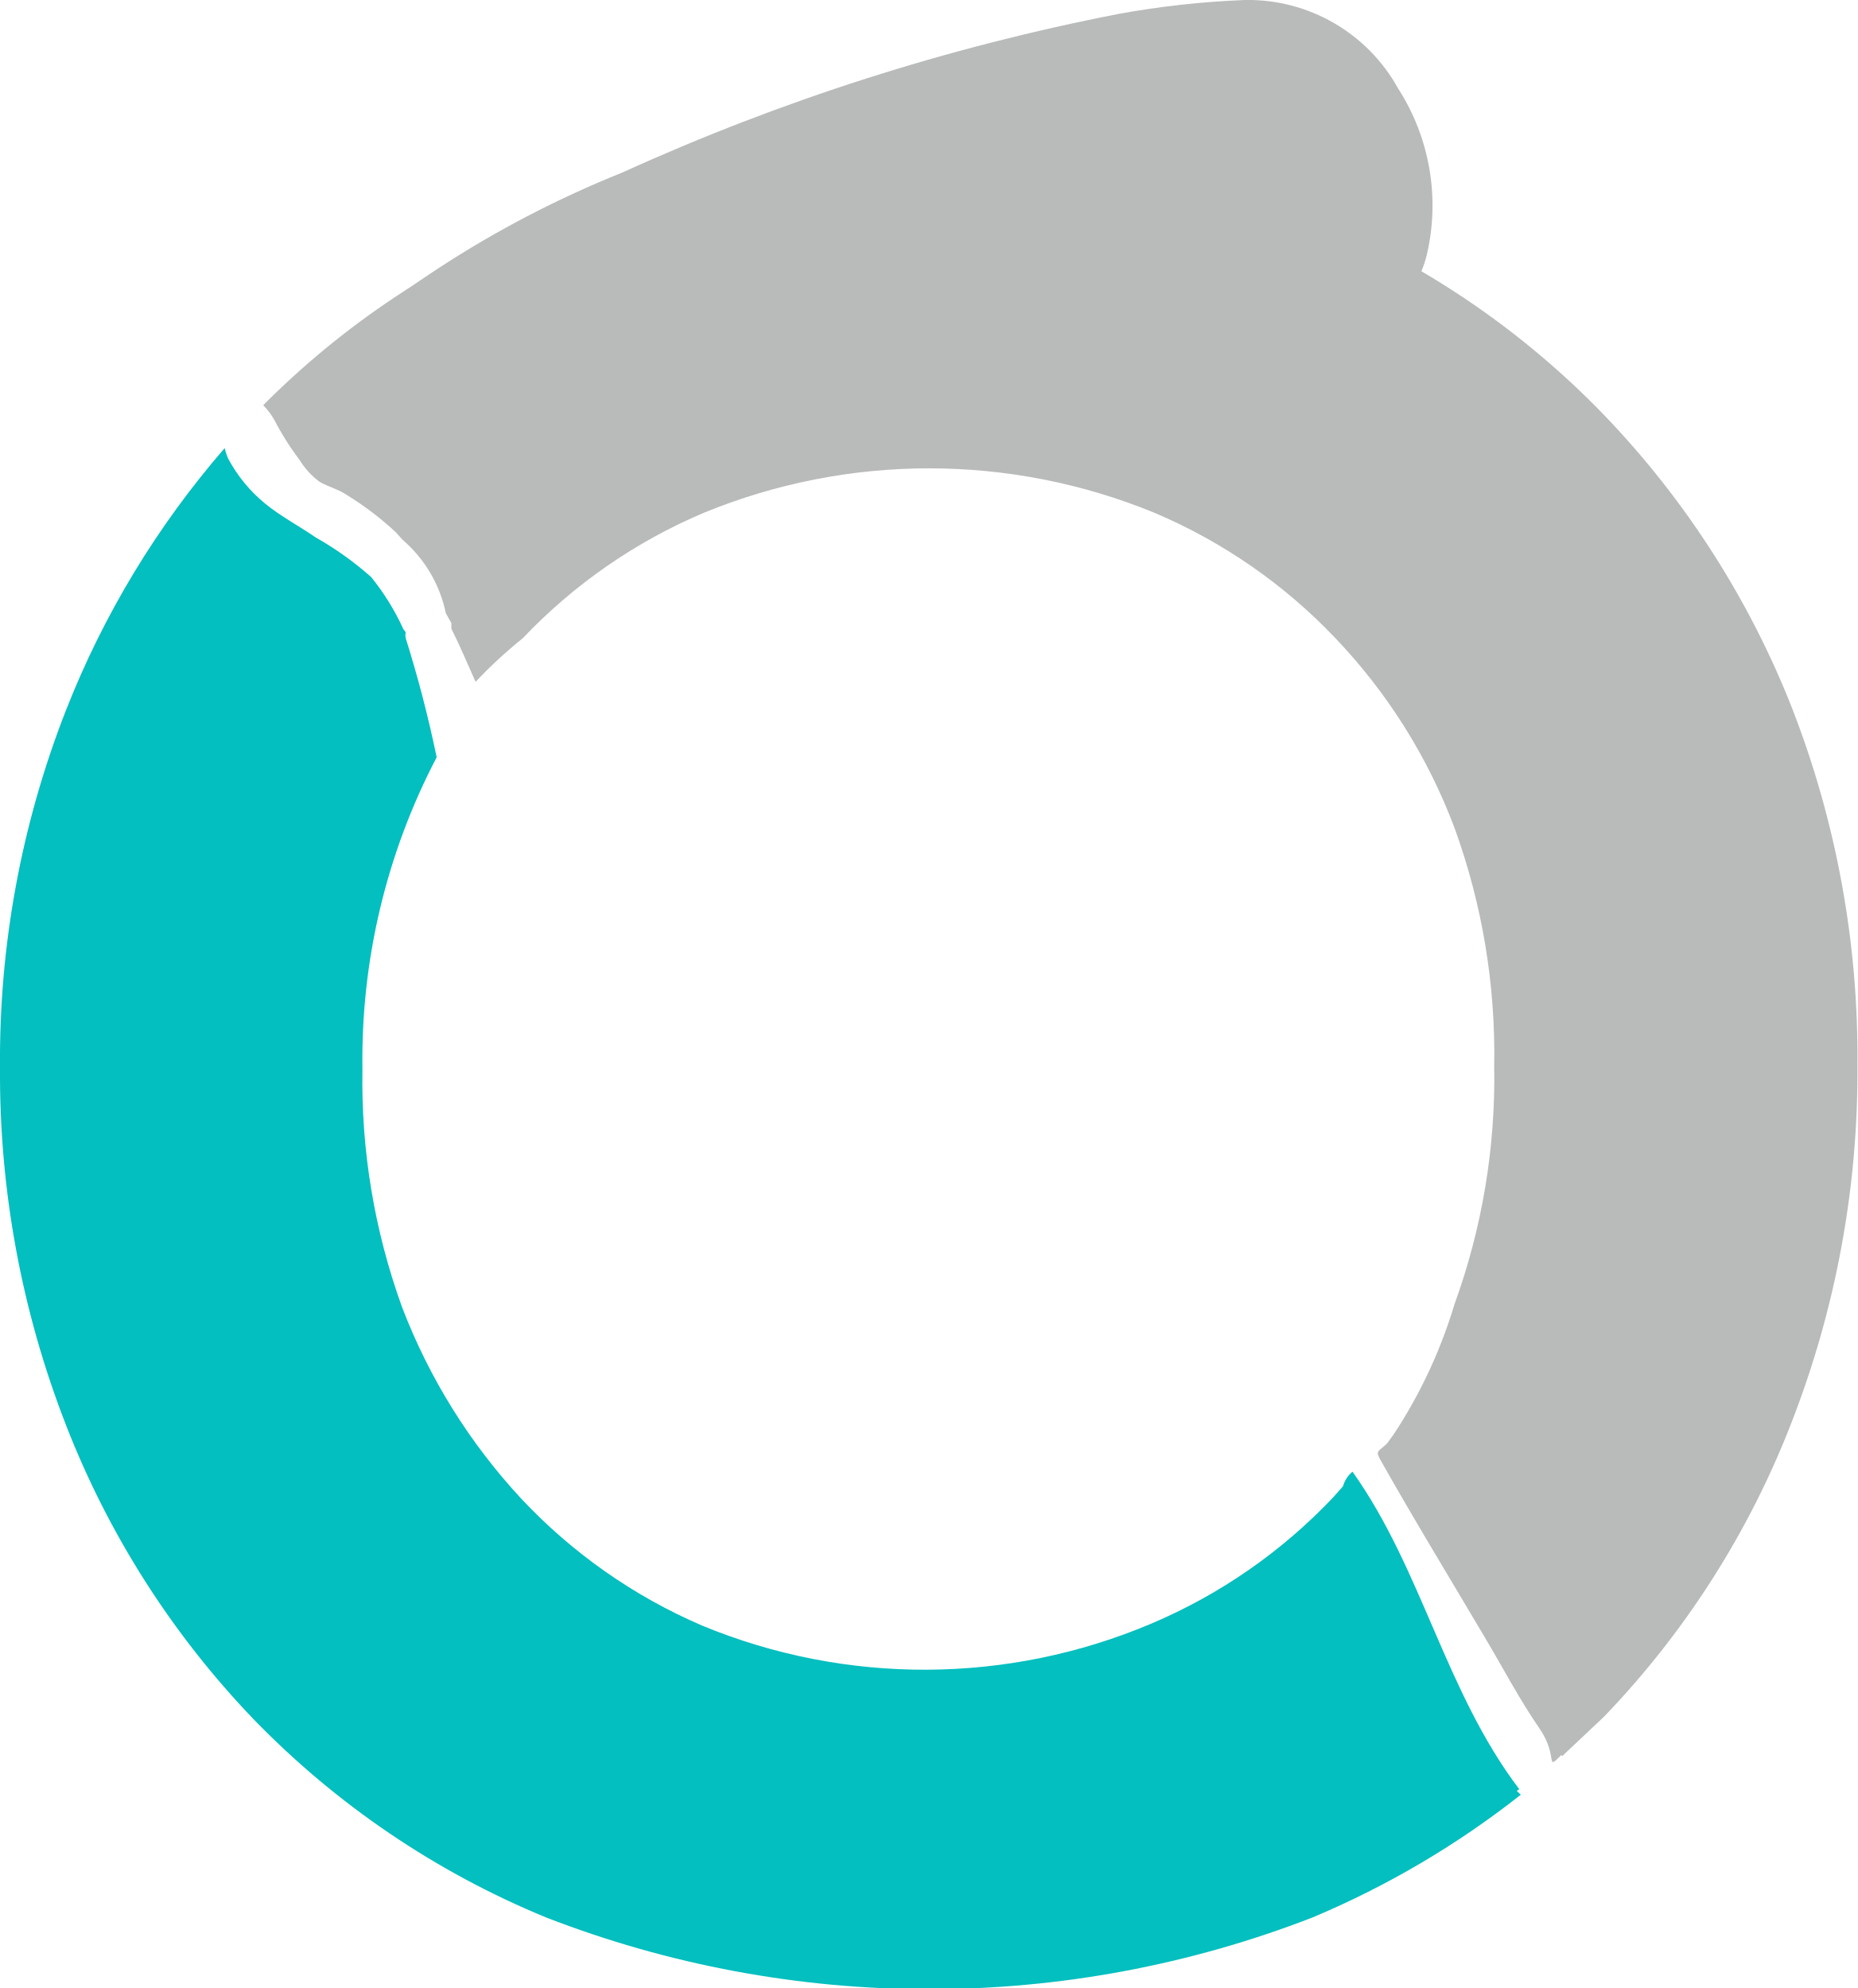
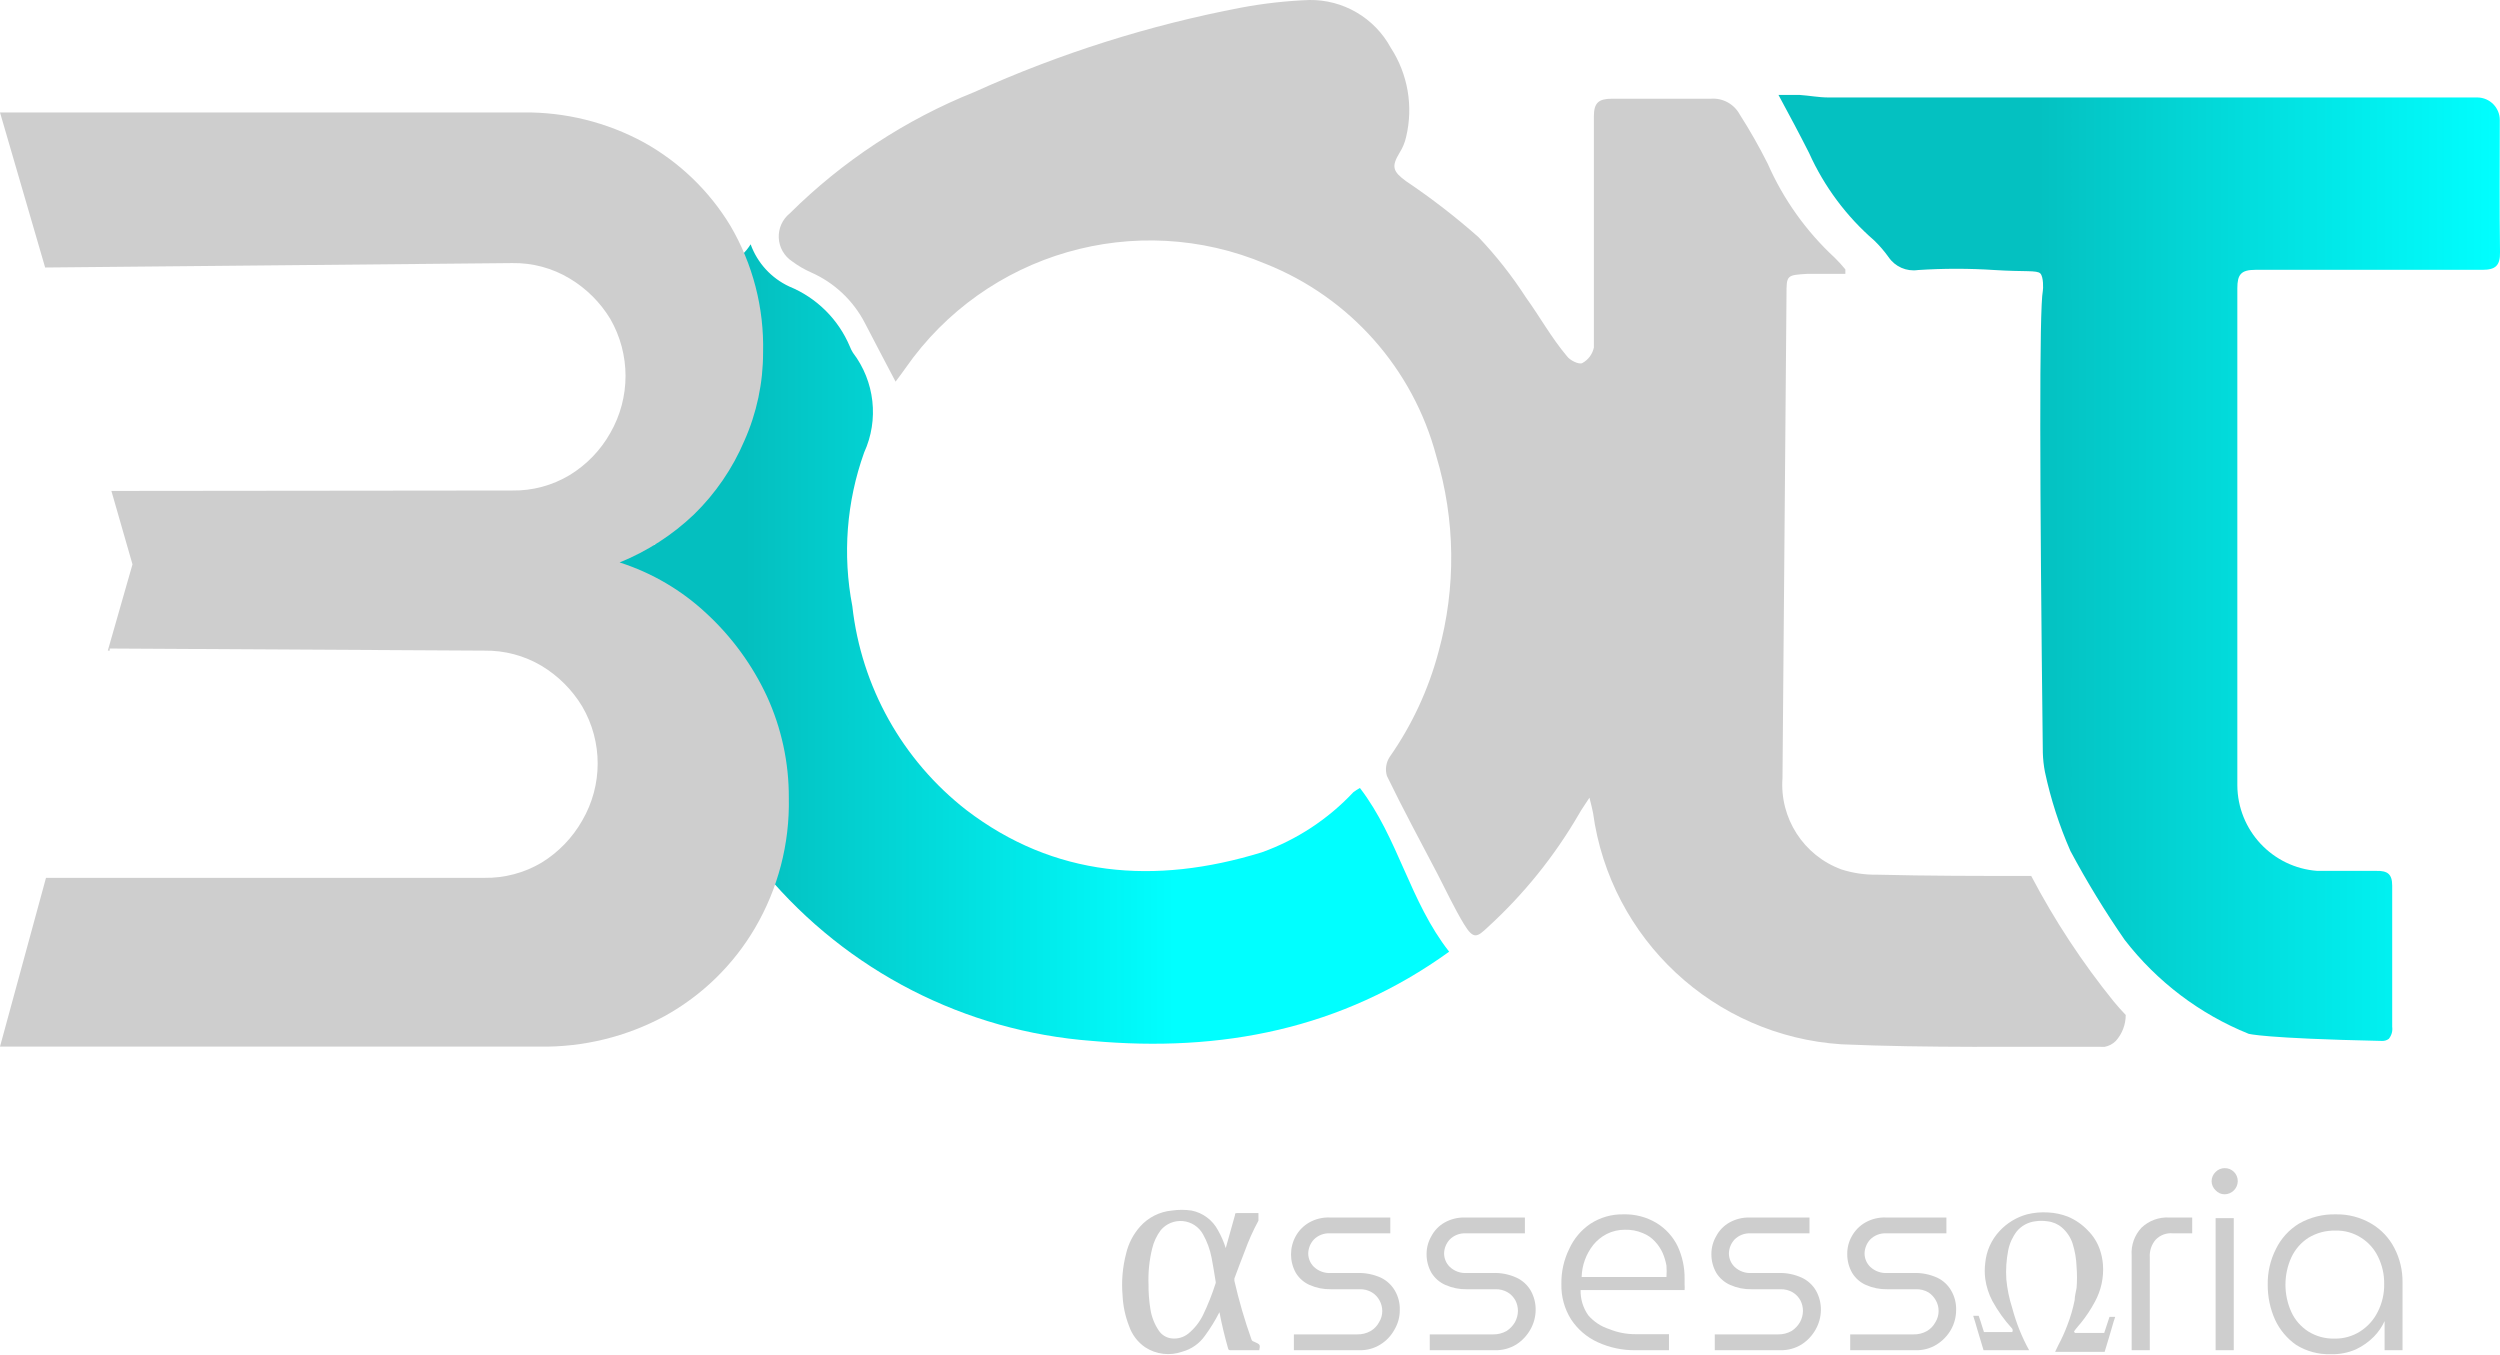
- <svg xmlns="http://www.w3.org/2000/svg" id="Layer_1" data-name="Layer 1" viewBox="0 0 46.79 50.09" width="46.79" height="50.09">
+ <svg xmlns="http://www.w3.org/2000/svg" id="Layer_1" data-name="Layer 1" viewBox="0 0 118.5 64.19">
  <defs>
-     <style>.cls-1{fill:#b9baba;}.cls-2{fill:#04bfbf;}</style>
+     <linearGradient id="linear-gradient" x1="32.1" y1="30.52" x2="69.83" y2="30.52" gradientUnits="userSpaceOnUse">
+       <stop offset="0.13" stop-color="#04bfbf" />
+       <stop offset="0.67" stop-color="aqua" />
+     </linearGradient>
+     <linearGradient id="linear-gradient-2" x1="86" y1="26.92" x2="120.22" y2="26.92" gradientUnits="userSpaceOnUse">
+       <stop offset="0.36" stop-color="#04c1c1" />
+       <stop offset="1" stop-color="aqua" />
+     </linearGradient>
  </defs>
-   <path class="cls-1" d="M102.28,11.05a31.4,31.4,0,0,0-3.34-2.63c-.63-.45-.71-.68-.31-1.33a2.53,2.53,0,0,0,.31-.74,5.45,5.45,0,0,0-.72-4.2A4.32,4.32,0,0,0,94.36-.08a22.58,22.58,0,0,0-3.18.35,56.13,56.13,0,0,0-12.51,4A26.44,26.44,0,0,0,70,9.93" transform="translate(-63 0.08)" />
-   <path class="cls-2" d="M100.71,44.43c-.27-.39-.56-.8-.81-1.22a3,3,0,0,1-.28-.41A15.06,15.06,0,0,1,99,41.31c0-.09-.07-.17-.1-.26a.75.75,0,0,1-.07-.12l-.13-.36a15.5,15.5,0,0,0-1.09-2c-.25-.41-.5-.82-.78-1.2l-.23.26A13.61,13.61,0,0,1,92,40.83a14.65,14.65,0,0,1-11.31.05,13.61,13.61,0,0,1-4.56-3.2,14.91,14.91,0,0,1-3-4.82,16.71,16.71,0,0,1-1-6A16.43,16.43,0,0,1,74,19a30.72,30.72,0,0,0-.78-3,.38.38,0,0,1,0-.15l-.06-.08a6.09,6.09,0,0,0-.81-1.31,8.11,8.11,0,0,0-1.4-1c-.42-.29-.88-.53-1.27-.85a3.75,3.75,0,0,1-.93-1.13,1.43,1.43,0,0,1-.09-.27,22.78,22.78,0,0,0-4,6.61,24.15,24.15,0,0,0-1.66,9,24.37,24.37,0,0,0,1.66,9,22.46,22.46,0,0,0,4.72,7.41,21.83,21.83,0,0,0,7.37,5,26.68,26.68,0,0,0,19.32,0,22.65,22.65,0,0,0,5.24-3.09A3.41,3.41,0,0,1,100.71,44.43Z" transform="translate(-63 0.08)" />
-   <path class="cls-1" d="M108.15,17.78a22.6,22.6,0,0,0-4.72-7.38,21.55,21.55,0,0,0-7.36-5,27,27,0,0,0-19.32,0,21.33,21.33,0,0,0-7.12,4.73,1.72,1.72,0,0,1,.28.37,7,7,0,0,0,.63,1,2,2,0,0,0,.51.56c.23.13.48.19.7.34a7.86,7.86,0,0,1,1.22.93l.17.19a3.32,3.32,0,0,1,1.09,1.85l.14.25h0v.14c.22.44.41.89.61,1.34A11.63,11.63,0,0,1,76.17,16a13.59,13.59,0,0,1,4.56-3.16,14.94,14.94,0,0,1,11.35,0A13.59,13.59,0,0,1,96.64,16a14.11,14.11,0,0,1,3,4.78,16.68,16.68,0,0,1,1,6,16.7,16.7,0,0,1-1,6,12.51,12.51,0,0,1-1.7,3.53c.55.37.57,1.15.87,1.78.1.2.19.42.27.63l.14.25h0A18.46,18.46,0,0,1,101,42c.41.74.9,1.44,1.35,2.17l1.06-1a22.3,22.3,0,0,0,4.72-7.41,24.37,24.37,0,0,0,1.66-9A24.21,24.21,0,0,0,108.15,17.78Z" transform="translate(-63 0.08)" />
-   <path class="cls-1" d="M100.53,30.72a13.69,13.69,0,0,1-2.59,5.57c-.2.2-.3.17-.18.39.85,1.51,1.76,3,2.64,4.49.46.77.87,1.56,1.38,2.3s.1,1.12.6.62l.37-.38a26.67,26.67,0,0,0,4.08-5.94" transform="translate(-63 0.08)" />
-   <path class="cls-2" d="M84.6,49.42A23,23,0,0,0,101.27,45c-1.87-2.47-2.44-5.52-4.2-8a.75.75,0,0,0-.24.37C96.14,39,94,40.16,92.38,40.7l-.74.74" transform="translate(-63 0.08)" />
+   <path d="M101.91,47.47A36.3,36.3,0,0,1,98,41.52h-.11c-2.39,0-4.79,0-7.18-.06A5.26,5.26,0,0,1,89,41.21a4.28,4.28,0,0,1-2.79-4.33q.09-11.45.19-22.9c0-.94,0-.94,1-1h1.79l0-.21a6.68,6.68,0,0,0-.5-.55,13.44,13.44,0,0,1-3.18-4.46,26,26,0,0,0-1.33-2.34,1.43,1.43,0,0,0-1.37-.74c-1.56,0-3.12,0-4.69,0-.62,0-.85.19-.85.83,0,2.71,0,5.42,0,8.14,0,.94,0,1.88,0,2.82a1.09,1.09,0,0,1-.55.74c-.16.08-.59-.13-.73-.33C75.25,16,74.7,15,74.05,14.1a19.69,19.69,0,0,0-2.25-2.86,33,33,0,0,0-3.43-2.65c-.63-.46-.71-.69-.31-1.35a2.34,2.34,0,0,0,.31-.75,5.43,5.43,0,0,0-.73-4.23A4.32,4.32,0,0,0,63.78,0a21.88,21.88,0,0,0-3.22.36,56.27,56.27,0,0,0-12.65,4,26.35,26.35,0,0,0-8.75,5.75,1.41,1.41,0,0,0,.11,2.28,4.61,4.61,0,0,0,.89.52,5.26,5.26,0,0,1,2.56,2.41c.47.9.93,1.79,1.45,2.77.2-.27.34-.45.47-.64a14.12,14.12,0,0,1,17.08-4.94,13.55,13.55,0,0,1,8.08,9.11,16.75,16.75,0,0,1,.11,9.26,15.74,15.74,0,0,1-2.32,5,1.08,1.08,0,0,0-.13.9c.76,1.57,1.59,3.1,2.4,4.65.41.79.79,1.61,1.25,2.37s.63.62,1.14.14a22.72,22.72,0,0,0,4.31-5.35c.12-.22.27-.42.5-.78.09.37.14.55.17.72A12.72,12.72,0,0,0,89,49.5c4.15.18,8.32.1,12.48.12a1,1,0,0,0,.53-.28,1.85,1.85,0,0,0,.47-1.23C102.28,47.9,102.09,47.69,101.91,47.47Z" transform="translate(-1.72 0)" fill="#cecece" />
+   <path d="M66.18,37.35a2.87,2.87,0,0,0-.31.2,11.06,11.06,0,0,1-4.34,2.85c-5.1,1.57-9.86,1.16-14-2a14.25,14.25,0,0,1-5.41-9.67,13.83,13.83,0,0,1,.56-7.28,4.63,4.63,0,0,0-.53-4.73,1.68,1.68,0,0,1-.15-.3,5.29,5.29,0,0,0-2.87-2.84,3.53,3.53,0,0,1-1.83-2,2.47,2.47,0,0,1-.42.51,6.4,6.4,0,0,1-1.41,1.07,3.34,3.34,0,0,1-1.56.36l0,0a2.39,2.39,0,0,1-.28,1.05A7.16,7.16,0,0,1,32,18.52a7.32,7.32,0,0,1-.95,3.29,3.22,3.22,0,0,1-.4,1.93c0,1.86.25,3.68.39,5.16a16.31,16.31,0,0,0,3.2,8.6,28.18,28.18,0,0,1,3.21,4.81L38,41.4a22.39,22.39,0,0,0,15.49,7.94c6.1.55,11.82-.55,16.92-4.23C68.54,42.73,68,39.72,66.18,37.35ZM32.77,25.83l-1.67-.78,1.76-1C32.83,24.73,32.8,25.19,32.77,25.83Z" transform="translate(-1.72 0)" fill="url(#linear-gradient)" />
+   <path d="M120.21,5.69a1.07,1.07,0,0,0-1.06-1.07H88.39c-.46,0-.91-.09-1.37-.12-.29,0-.58,0-1,0,.54,1,1,1.86,1.45,2.75a12,12,0,0,0,3.09,4.15,5.77,5.77,0,0,1,.68.79,1.43,1.43,0,0,0,1.39.61,27.62,27.62,0,0,1,3.64,0c1.43.09,2,0,2.16.16s.14.74.12.83c-.17.85-.15,9.1,0,21.89a5.63,5.63,0,0,0,.1.91,19.39,19.39,0,0,0,1.21,3.75,43,43,0,0,0,2.57,4.21A14.1,14.1,0,0,0,108.3,49s.67.22,6.32.34a.5.5,0,0,0,.33-.1.74.74,0,0,0,.16-.57c0-2.23,0-4.46,0-6.69,0-.56-.23-.71-.75-.7-.93,0-1.87,0-2.8,0a4.09,4.09,0,0,1-3.79-4.06q0-11.78,0-23.56c0-.64.17-.87.85-.87,3.59,0,7.17,0,10.76,0,.63,0,.85-.2.84-.84C120.19,9.87,120.21,7.78,120.21,5.69Z" transform="translate(-1.72 0)" fill="url(#linear-gradient-2)" />
+   <path d="M38.07,33a12.55,12.55,0,0,0-2.85-3.91,10.89,10.89,0,0,0-4.13-2.43,11.17,11.17,0,0,0,3.53-2.28A10.76,10.76,0,0,0,37,20.9a10.25,10.25,0,0,0,.89-4.2,11.31,11.31,0,0,0-1.55-6,11.09,11.09,0,0,0-4.1-3.95,11.69,11.69,0,0,0-5.72-1.42H1.72l2.14,7.35L26,12.47a5.11,5.11,0,0,1,2.72.73,5.63,5.63,0,0,1,1.93,1.92,5.42,5.42,0,0,1,0,5.4,5.49,5.49,0,0,1-1.93,2,5.11,5.11,0,0,1-2.72.73L7,23.27h0l1,3.48L6.83,30.84h.09l0-.1,17.76.1a5.16,5.16,0,0,1,2.71.72,5.66,5.66,0,0,1,1.93,1.93,5.36,5.36,0,0,1,0,5.4,5.57,5.57,0,0,1-1.93,2,5.16,5.16,0,0,1-2.71.72H3.9v0h0l-2.18,8H27.3a12.08,12.08,0,0,0,5.93-1.45A11.3,11.3,0,0,0,37.5,44a11.69,11.69,0,0,0,1.61-6.18A11.43,11.43,0,0,0,38.07,33Z" transform="translate(-1.72 0)" fill="#cecece" />
+   <path d="M63.05,64v-.75h3a1.24,1.24,0,0,0,.64-.16,1.07,1.07,0,0,0,.4-.42,1,1,0,0,0,.15-.53,1.06,1.06,0,0,0-.13-.5,1,1,0,0,0-.36-.38,1.05,1.05,0,0,0-.59-.15H64.8a2.38,2.38,0,0,1-1-.2,1.44,1.44,0,0,1-.66-.58,1.79,1.79,0,0,1,0-1.74,1.68,1.68,0,0,1,.63-.64,1.84,1.84,0,0,1,1-.24h2.85v.75H64.75a1,1,0,0,0-.75.29,1,1,0,0,0-.27.66.89.89,0,0,0,.27.64,1.08,1.08,0,0,0,.82.29h1.23a2.54,2.54,0,0,1,1.12.22,1.55,1.55,0,0,1,.67.62,1.72,1.72,0,0,1,.23.92,1.79,1.79,0,0,1-.25.92,1.9,1.9,0,0,1-.67.71,1.79,1.79,0,0,1-1,.27Z" transform="translate(-1.72 0)" fill="#cecece" />
+   <path d="M69.49,64v-.75h3a1.26,1.26,0,0,0,.64-.16,1.24,1.24,0,0,0,.4-.42,1.13,1.13,0,0,0,.14-.53,1.06,1.06,0,0,0-.12-.5,1,1,0,0,0-.36-.38,1.08,1.08,0,0,0-.59-.15H71.24a2.38,2.38,0,0,1-1-.2,1.47,1.47,0,0,1-.67-.58,1.76,1.76,0,0,1-.23-.89,1.67,1.67,0,0,1,.23-.85,1.59,1.59,0,0,1,.62-.64,1.86,1.86,0,0,1,.95-.24H74v.75H71.19a1,1,0,0,0-.75.29,1,1,0,0,0-.27.66.89.89,0,0,0,.27.64,1.07,1.07,0,0,0,.81.29h1.23a2.48,2.48,0,0,1,1.12.22,1.52,1.52,0,0,1,.68.62,1.82,1.82,0,0,1,.23.92,1.9,1.9,0,0,1-.25.92,2,2,0,0,1-.67.71,1.84,1.84,0,0,1-1,.27Z" transform="translate(-1.72 0)" fill="#cecece" />
+   <path d="M79.25,64a4.17,4.17,0,0,1-1.8-.38,3,3,0,0,1-1.26-1.08,3,3,0,0,1-.46-1.68,3.62,3.62,0,0,1,.37-1.66,2.87,2.87,0,0,1,1-1.19,2.76,2.76,0,0,1,1.57-.45,2.89,2.89,0,0,1,1.57.41,2.65,2.65,0,0,1,1,1.1,3.56,3.56,0,0,1,.33,1.55,2.62,2.62,0,0,1,0,.27,1.59,1.59,0,0,1,0,.26H76.64A2,2,0,0,0,77,62.34,2.17,2.17,0,0,0,78,63a3.22,3.22,0,0,0,1.24.24h1.59V64Zm-2.61-3.47h4.07a3.74,3.74,0,0,0,0-.54,2.74,2.74,0,0,0-.18-.6,2,2,0,0,0-.36-.54,1.54,1.54,0,0,0-.58-.4,2,2,0,0,0-.85-.16,1.88,1.88,0,0,0-.86.2,2,2,0,0,0-.64.52,2.56,2.56,0,0,0-.55,1.52Z" transform="translate(-1.72 0)" fill="#cecece" />
+   <path d="M83,64v-.75h3a1.26,1.26,0,0,0,.64-.16,1.24,1.24,0,0,0,.4-.42,1.13,1.13,0,0,0,.14-.53,1.06,1.06,0,0,0-.12-.5,1,1,0,0,0-.36-.38,1.08,1.08,0,0,0-.59-.15H84.74a2.38,2.38,0,0,1-1-.2,1.47,1.47,0,0,1-.67-.58,1.76,1.76,0,0,1-.23-.89,1.67,1.67,0,0,1,.23-.85,1.59,1.59,0,0,1,.62-.64,1.86,1.86,0,0,1,.95-.24h2.85v.75H84.69a1,1,0,0,0-.75.29,1,1,0,0,0-.27.66.89.89,0,0,0,.27.64,1.07,1.07,0,0,0,.81.29H86a2.48,2.48,0,0,1,1.12.22,1.52,1.52,0,0,1,.68.62,1.82,1.82,0,0,1,.23.92,1.9,1.9,0,0,1-.25.92,2,2,0,0,1-.67.71,1.84,1.84,0,0,1-1,.27Z" transform="translate(-1.72 0)" fill="#cecece" />
+   <path d="M89.42,64v-.75h3a1.24,1.24,0,0,0,.64-.16,1.07,1.07,0,0,0,.4-.42,1,1,0,0,0,.15-.53,1,1,0,0,0-.13-.5,1.06,1.06,0,0,0-.35-.38,1.11,1.11,0,0,0-.6-.15H91.17a2.38,2.38,0,0,1-1-.2,1.44,1.44,0,0,1-.66-.58,1.76,1.76,0,0,1-.23-.89,1.66,1.66,0,0,1,.22-.85,1.68,1.68,0,0,1,.63-.64,1.84,1.84,0,0,1,1-.24h2.85v.75H91.12a1,1,0,0,0-.75.29,1,1,0,0,0-.27.66.89.89,0,0,0,.27.64,1.09,1.09,0,0,0,.82.29h1.23a2.51,2.51,0,0,1,1.12.22,1.5,1.5,0,0,1,.67.62,1.72,1.72,0,0,1,.23.92,1.89,1.89,0,0,1-.24.92,2,2,0,0,1-.68.71,1.79,1.79,0,0,1-1,.27Z" transform="translate(-1.72 0)" fill="#cecece" />
+   <path d="M99.14,64.06l.15-.31a7.78,7.78,0,0,0,.42-.93,7.17,7.17,0,0,0,.35-1.2c0-.19.06-.38.09-.57a6.16,6.16,0,0,0,0-1,4.17,4.17,0,0,0-.19-1.11,1.71,1.71,0,0,0-.51-.76,1.26,1.26,0,0,0-.68-.29,1.88,1.88,0,0,0-.58,0,1.35,1.35,0,0,0-.87.47,2.17,2.17,0,0,0-.41.9,5.35,5.35,0,0,0-.09,1.38A6.37,6.37,0,0,0,97.1,62a8.82,8.82,0,0,0,.8,2l0,0v0H95.74s0,0,0,0l-.3-1c-.06-.21-.12-.42-.19-.63v0h.26c.06.17.12.35.17.52s.05.17.08.25a.05.05,0,0,0,0,0h1.34a.16.16,0,0,0,0-.16,6.68,6.68,0,0,1-.94-1.31,3.21,3.21,0,0,1-.34-1.06,3,3,0,0,1,0-.74,2.56,2.56,0,0,1,.68-1.52,2.78,2.78,0,0,1,1.3-.79,3.3,3.3,0,0,1,1-.09,3,3,0,0,1,.94.2,2.78,2.78,0,0,1,.94.65,2.38,2.38,0,0,1,.57.9,2.88,2.88,0,0,1,.15.72,3.18,3.18,0,0,1-.38,1.76,6.29,6.29,0,0,1-.66,1c-.1.12-.2.23-.29.35s0,.08,0,.13h1.33s0,0,.06,0l.25-.76h.27a1.72,1.72,0,0,1-.07.21c-.14.48-.29,1-.43,1.45,0,0,0,0-.06,0H99.14Z" transform="translate(-1.72 0)" fill="#cecece" />
+   <path d="M102.76,64v-4.5a1.74,1.74,0,0,1,.47-1.31,1.76,1.76,0,0,1,1.31-.48h1.09v.75h-.91a1,1,0,0,0-.82.3,1.17,1.17,0,0,0-.28.84V64Z" transform="translate(-1.72 0)" fill="#cecece" />
+   <path d="M107.17,56.61a.57.57,0,0,1-.43-.19.59.59,0,0,1-.19-.43.61.61,0,0,1,.19-.44.6.6,0,0,1,.43-.18.61.61,0,0,1,.62.62.63.63,0,0,1-.62.62ZM106.74,64V57.74h.86V64Z" transform="translate(-1.72 0)" fill="#cecece" />
+   <path d="M112.19,64.19a2.94,2.94,0,0,1-1.63-.44,3,3,0,0,1-1-1.19,4,4,0,0,1-.35-1.67,3.6,3.6,0,0,1,.39-1.69A2.89,2.89,0,0,1,110.69,58a3.36,3.36,0,0,1,1.74-.44,3.2,3.2,0,0,1,1.69.44,2.87,2.87,0,0,1,1.09,1.15,3.45,3.45,0,0,1,.39,1.64V64h-.85V62.62h0a2.59,2.59,0,0,1-.51.74,3,3,0,0,1-.85.6A2.79,2.79,0,0,1,112.19,64.19Zm.18-.74a2.18,2.18,0,0,0,1.22-.34,2.31,2.31,0,0,0,.83-.92,2.78,2.78,0,0,0,.31-1.33,2.82,2.82,0,0,0-.29-1.29,2.18,2.18,0,0,0-.8-.9,2.14,2.14,0,0,0-1.23-.34,2.36,2.36,0,0,0-1.27.34,2.22,2.22,0,0,0-.81.93,3.14,3.14,0,0,0,0,2.59,2.17,2.17,0,0,0,.8.92A2.24,2.24,0,0,0,112.37,63.45Z" transform="translate(-1.72 0)" fill="#cecece" />
+   <path d="M61.41,64h-.22c-.38,0-.76,0-1.14,0a.1.1,0,0,1-.12-.09c-.16-.56-.3-1.14-.41-1.72,0,0,0,0,0-.08h0a.41.41,0,0,0,0,.09,8,8,0,0,1-.69,1.12,1.94,1.94,0,0,1-1.07.75A2,2,0,0,1,56,63.86a2,2,0,0,1-.76-1,4.53,4.53,0,0,1-.31-1.45,5.88,5.88,0,0,1,.17-2,2.92,2.92,0,0,1,.66-1.27,2.3,2.3,0,0,1,1.51-.76,3.23,3.23,0,0,1,.93,0,1.82,1.82,0,0,1,1.25.93,4.29,4.29,0,0,1,.37.85.43.43,0,0,1,0,.07.43.43,0,0,1,0-.07c.15-.53.29-1.05.44-1.57,0-.07,0-.09.11-.09h1c0,.12,0,.24,0,.36a10.5,10.5,0,0,0-.65,1.45c-.17.43-.33.86-.49,1.29a.45.45,0,0,0,0,.11,24.54,24.54,0,0,0,.81,2.78.14.14,0,0,0,.11.1h0C61.46,63.73,61.46,63.73,61.41,64Zm-5.25-3.14a6.93,6.93,0,0,0,.09,1.2,2.5,2.5,0,0,0,.39,1,.84.84,0,0,0,.61.38,1.07,1.07,0,0,0,.8-.23,2.66,2.66,0,0,0,.69-.87,11.57,11.57,0,0,0,.6-1.51.17.17,0,0,0,0-.1c-.06-.37-.12-.75-.19-1.11a3.68,3.68,0,0,0-.41-1.12,1.22,1.22,0,0,0-2-.19,2.37,2.37,0,0,0-.41.88A6.18,6.18,0,0,0,56.16,60.89Z" transform="translate(-1.72 0)" fill="#cecece" />
</svg>
